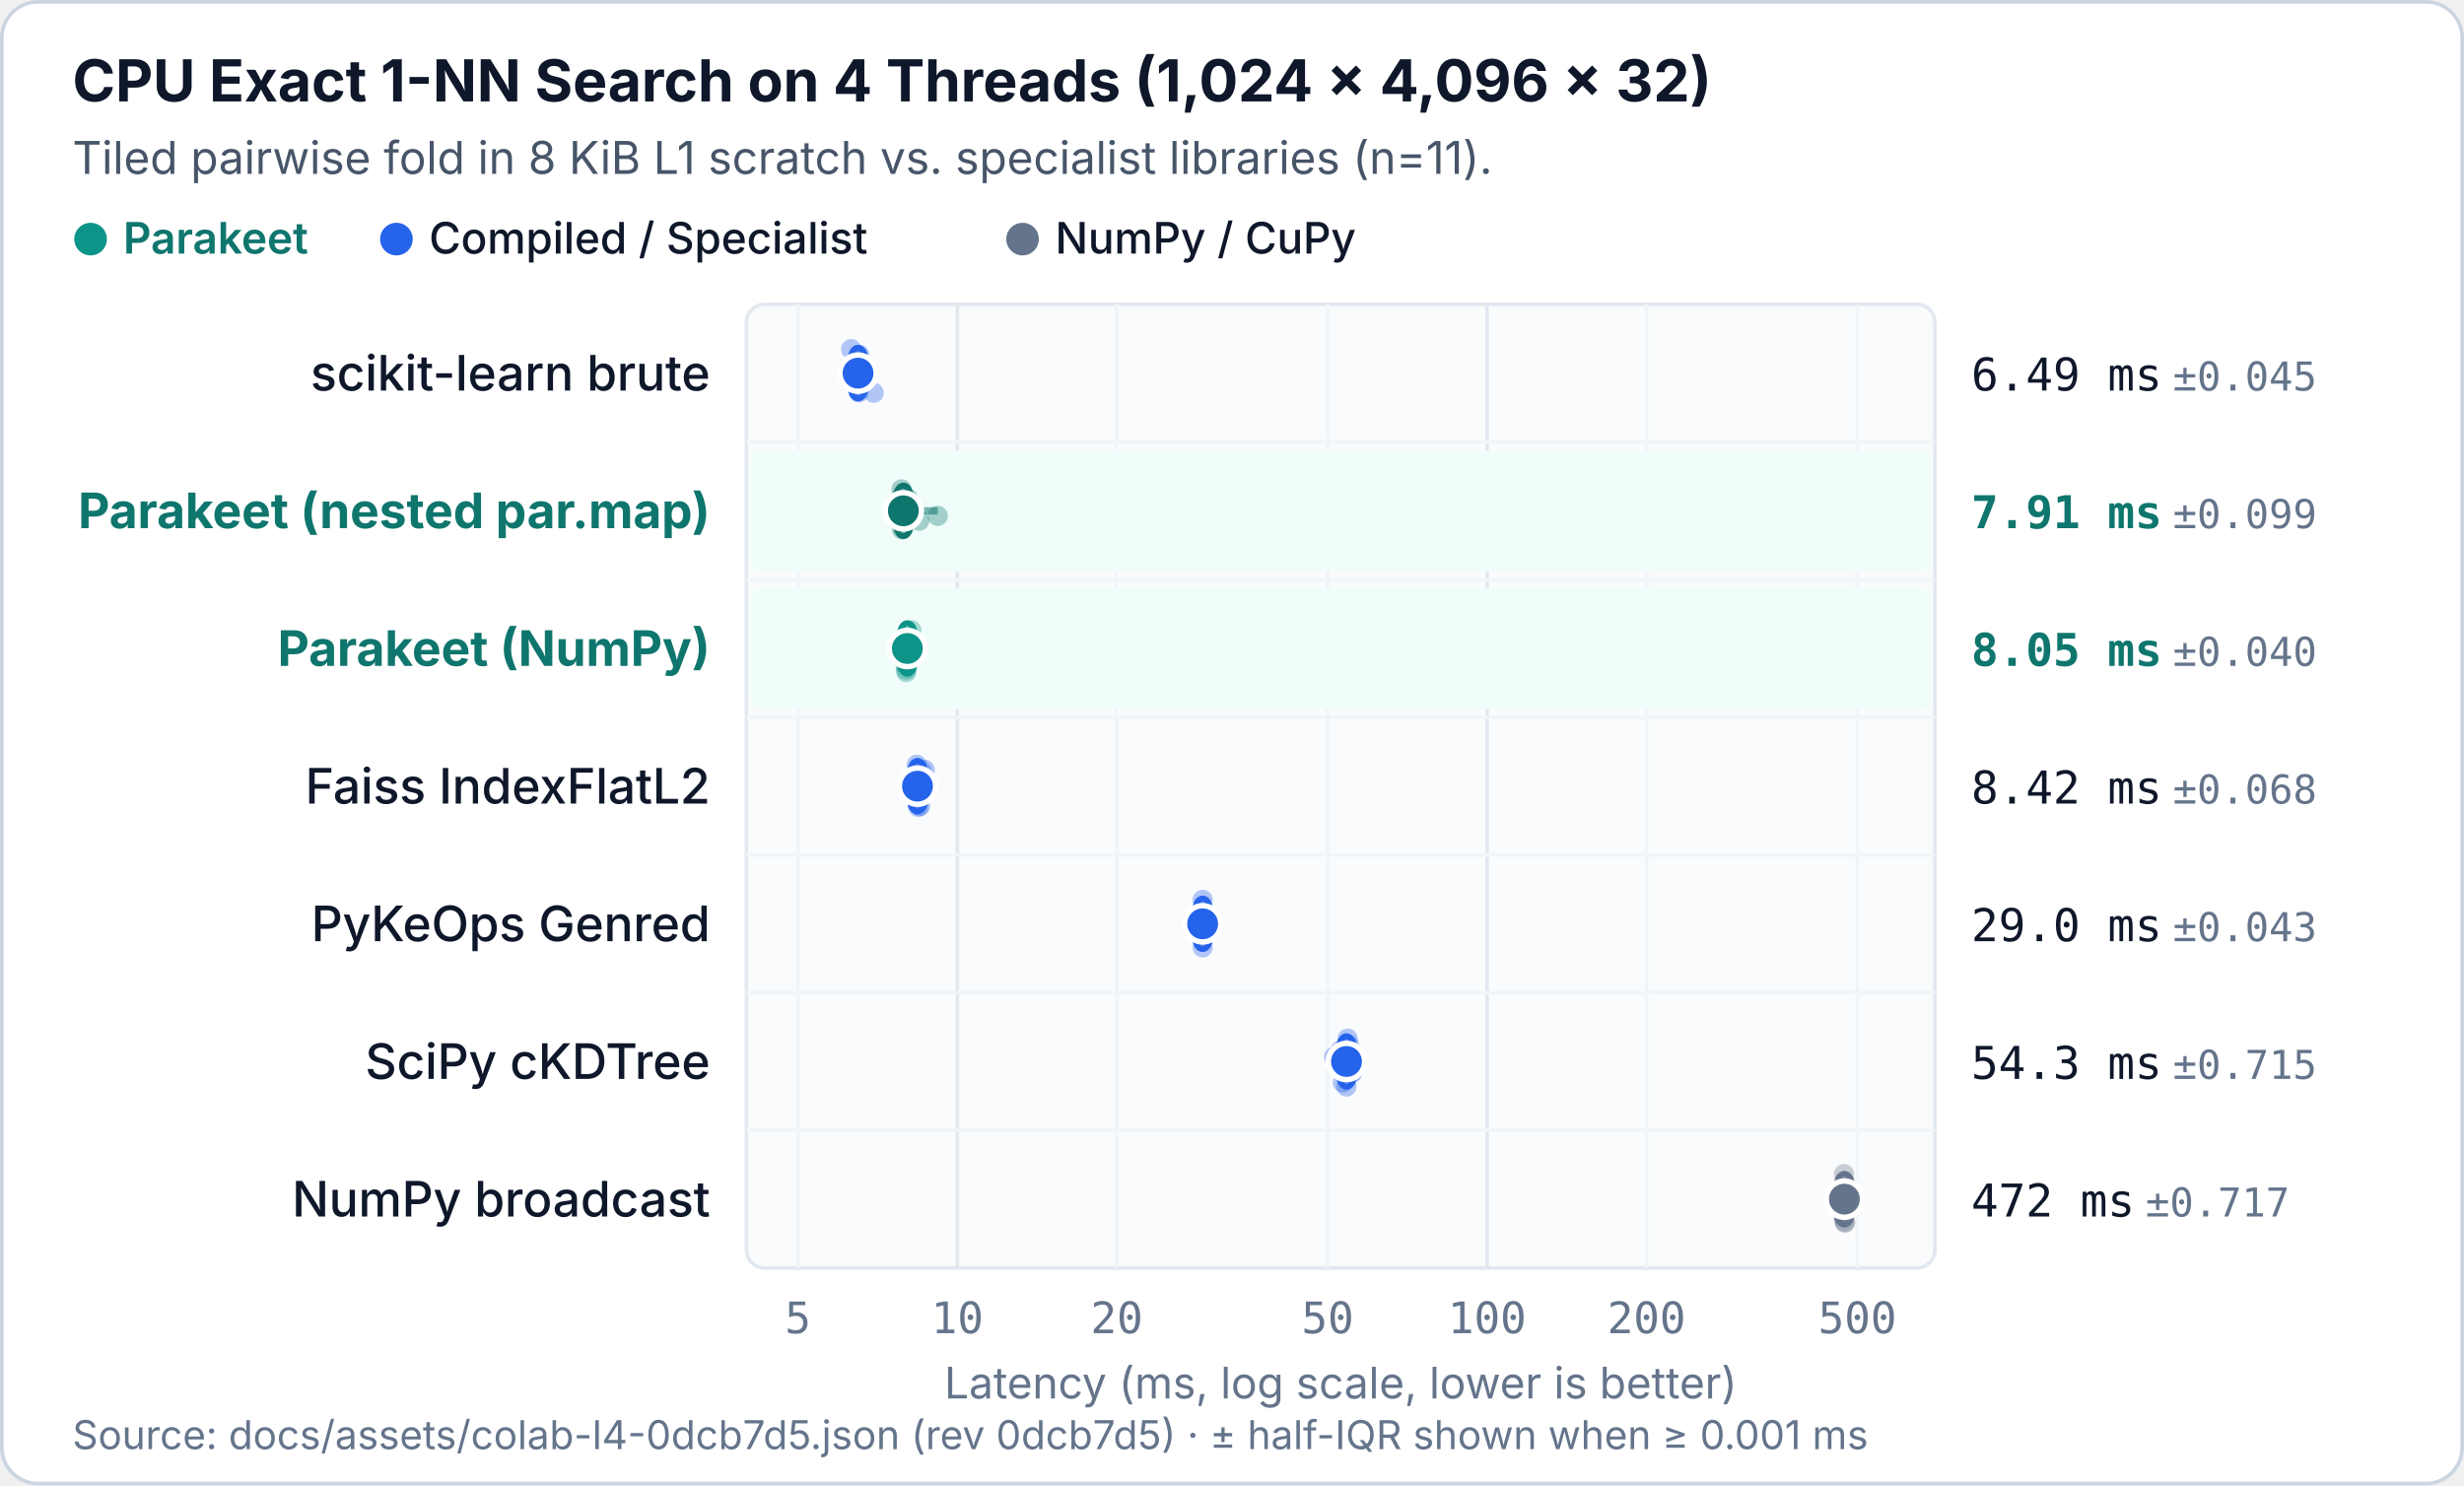
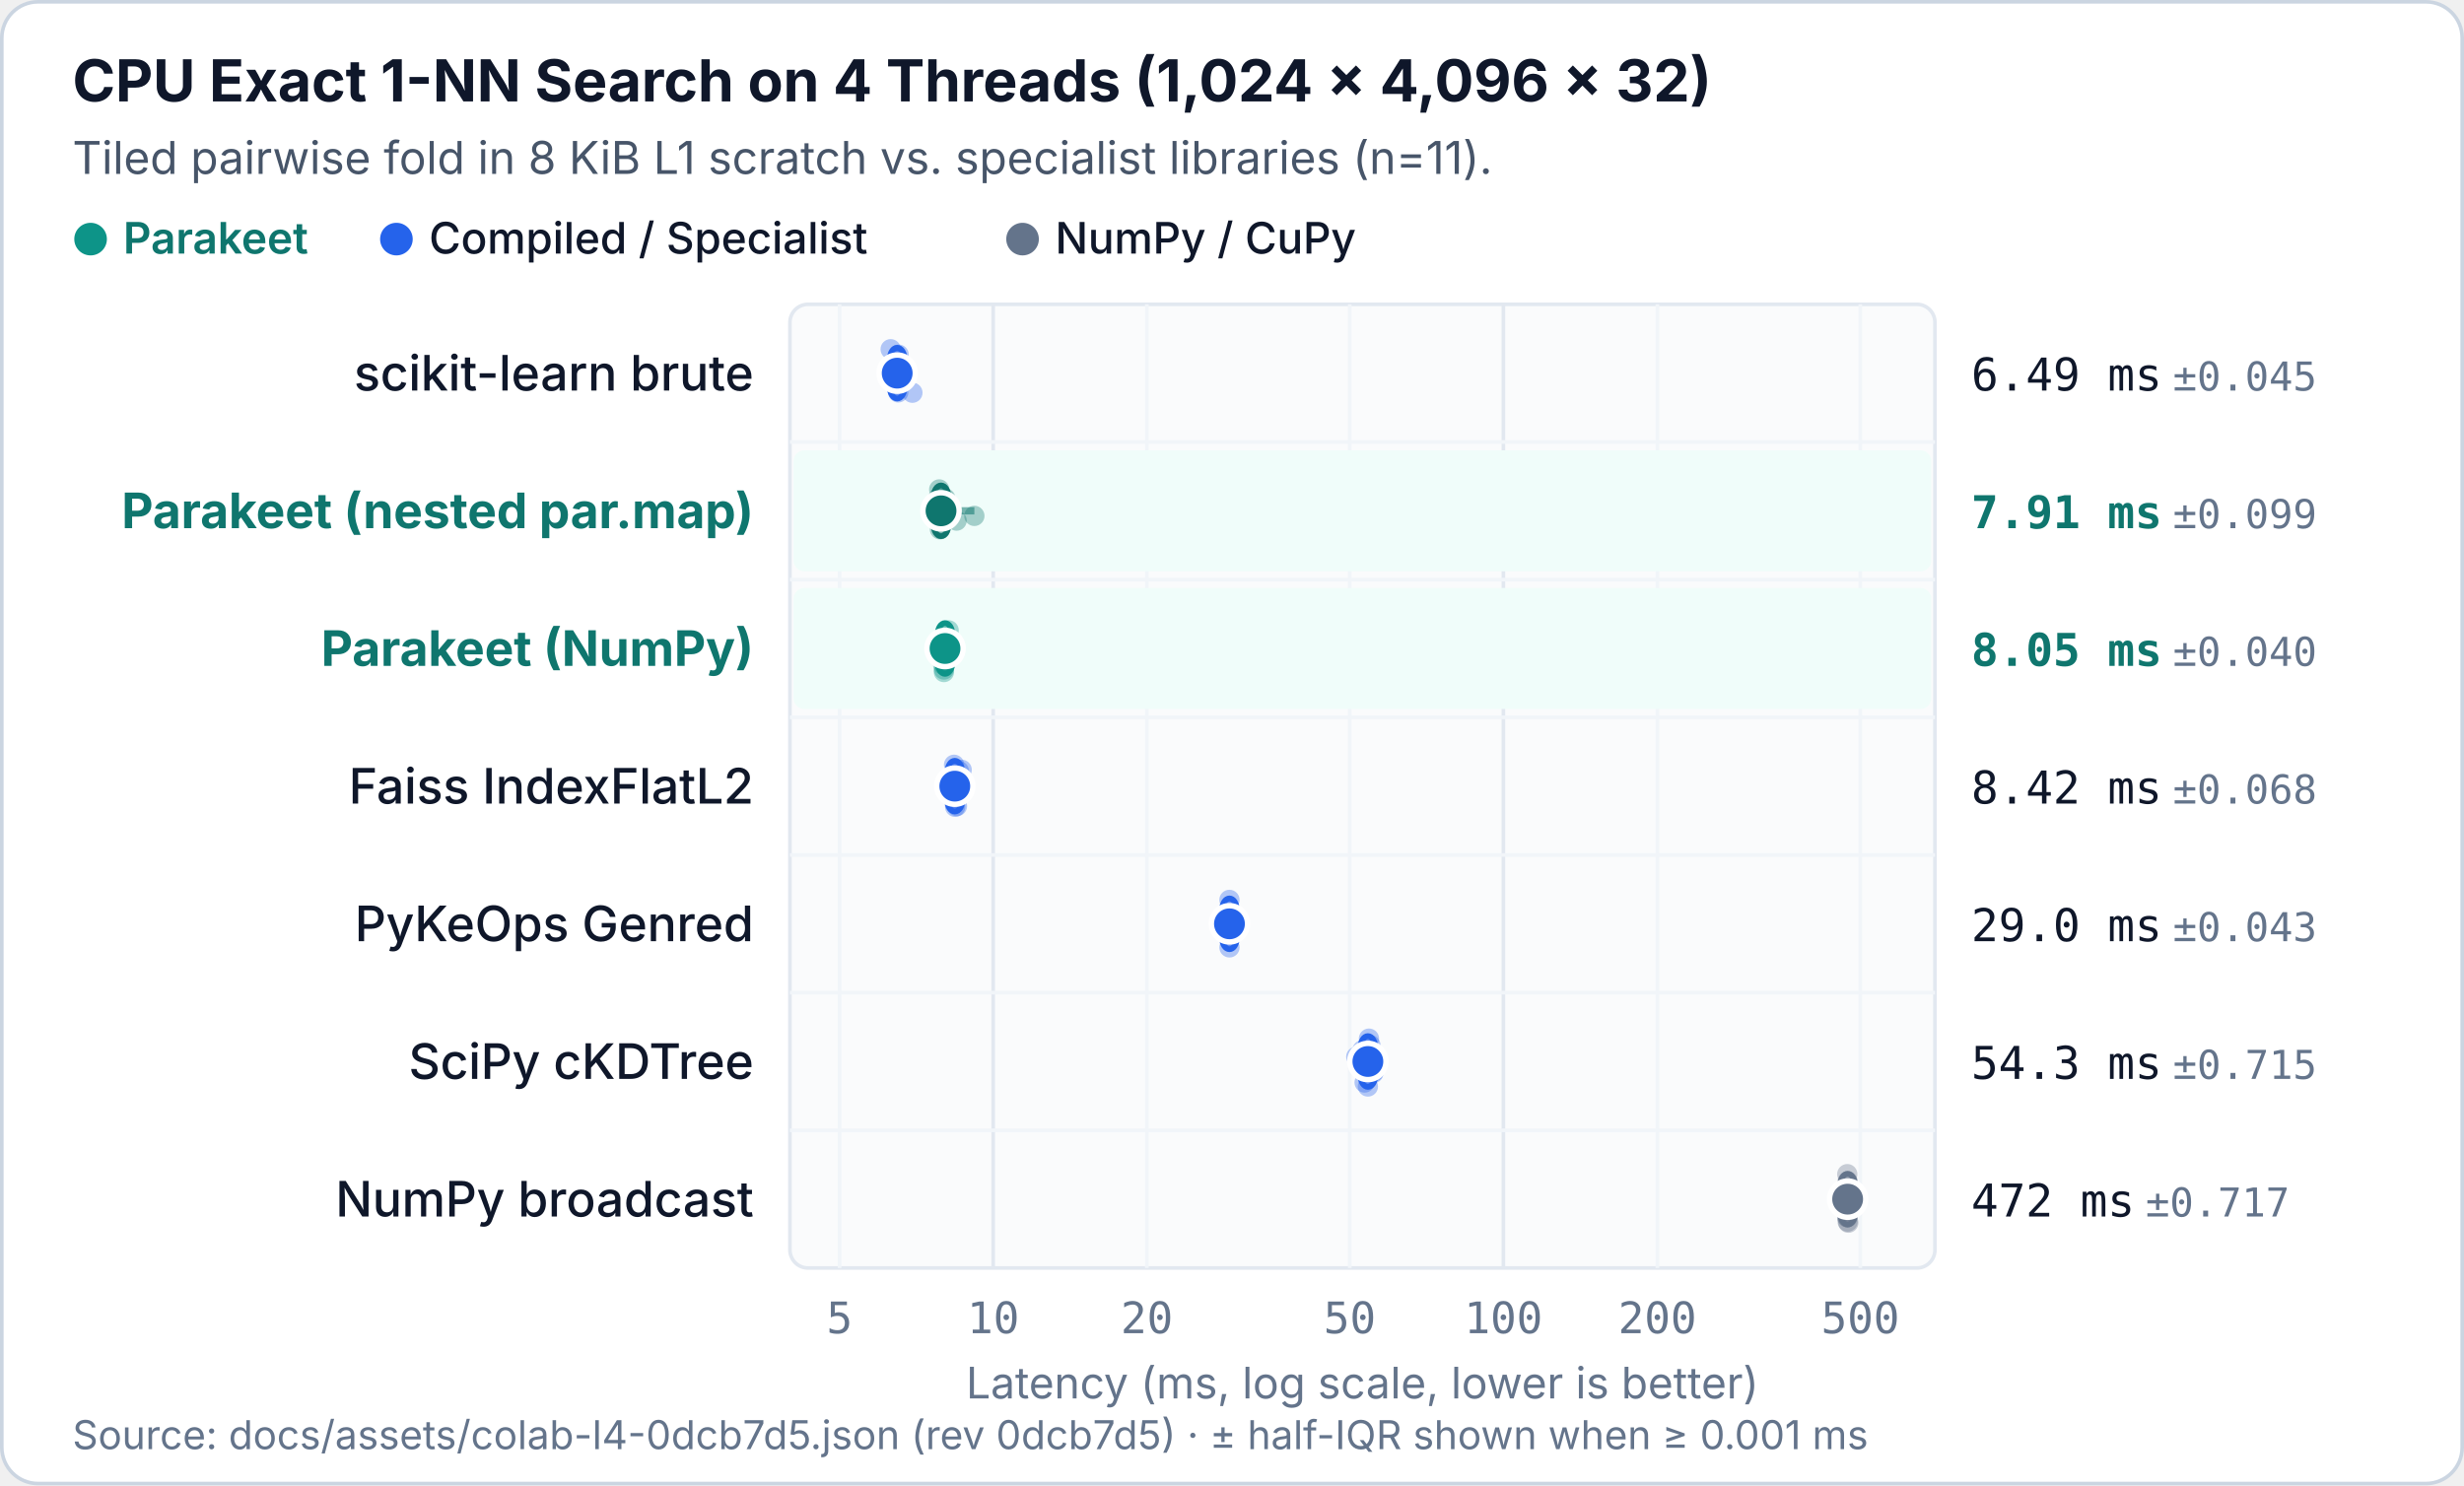
<svg xmlns="http://www.w3.org/2000/svg" viewBox="0 0 680 410" width="680" height="410" role="img" aria-label="CPU Exact 1-NN Search on 4 Threads (1,024 × 4,096 × 32)">
  <rect x="0.5" y="0.5" width="679" height="409" rx="10" fill="#ffffff" stroke="#cbd5e1" />
  <text x="20" y="28" font-family="Inter, -apple-system, BlinkMacSystemFont, 'Segoe UI', Helvetica, Arial, sans-serif" font-size="16" font-weight="700" fill="#0f172a">CPU Exact 1-NN Search on 4 Threads (1,024 × 4,096 × 32)</text>
  <text x="20" y="48" font-family="Inter, -apple-system, BlinkMacSystemFont, 'Segoe UI', Helvetica, Arial, sans-serif" font-size="12.5" fill="#475569">Tiled pairwise fold in 8 KiB L1 scratch vs. specialist libraries (n=11).</text>
  <circle cx="25.0" cy="66" r="4.5" fill="#0d9488" />
  <text x="34.0" y="70" font-family="Inter, -apple-system, BlinkMacSystemFont, 'Segoe UI', Helvetica, Arial, sans-serif" font-size="12" font-weight="600" fill="#0f766e">Parakeet</text>
  <circle cx="109.4" cy="66" r="4.5" fill="#2563eb" />
  <text x="118.4" y="70" font-family="Inter, -apple-system, BlinkMacSystemFont, 'Segoe UI', Helvetica, Arial, sans-serif" font-size="12" font-weight="500" fill="#0f172a">Compiled / Specialist</text>
  <circle cx="282.2" cy="66" r="4.5" fill="#64748b" />
  <text x="291.2" y="70" font-family="Inter, -apple-system, BlinkMacSystemFont, 'Segoe UI', Helvetica, Arial, sans-serif" font-size="12" font-weight="500" fill="#0f172a">NumPy / CuPy</text>
-   <rect x="206.0" y="84.0" width="328.0" height="266.0" rx="5" fill="#fafbfc" stroke="#e2e8f0" stroke-width="1" />
-   <line x1="220.2" y1="84.0" x2="220.2" y2="350.0" stroke="#f1f5f9" stroke-width="1" />
-   <text x="220.2" y="368.0" text-anchor="middle" font-family="'JetBrains Mono', ui-monospace, SFMono-Regular, Menlo, monospace" font-size="12" fill="#64748b">5</text>
-   <line x1="264.2" y1="84.0" x2="264.2" y2="350.0" stroke="#e2e8f0" stroke-width="1" />
-   <text x="264.2" y="368.0" text-anchor="middle" font-family="'JetBrains Mono', ui-monospace, SFMono-Regular, Menlo, monospace" font-size="12" fill="#64748b">10</text>
-   <line x1="308.2" y1="84.0" x2="308.2" y2="350.0" stroke="#f1f5f9" stroke-width="1" />
-   <text x="308.2" y="368.0" text-anchor="middle" font-family="'JetBrains Mono', ui-monospace, SFMono-Regular, Menlo, monospace" font-size="12" fill="#64748b">20</text>
-   <line x1="366.4" y1="84.0" x2="366.4" y2="350.0" stroke="#f1f5f9" stroke-width="1" />
-   <text x="366.4" y="368.0" text-anchor="middle" font-family="'JetBrains Mono', ui-monospace, SFMono-Regular, Menlo, monospace" font-size="12" fill="#64748b">50</text>
-   <line x1="410.4" y1="84.0" x2="410.4" y2="350.0" stroke="#e2e8f0" stroke-width="1" />
-   <text x="410.4" y="368.0" text-anchor="middle" font-family="'JetBrains Mono', ui-monospace, SFMono-Regular, Menlo, monospace" font-size="12" fill="#64748b">100</text>
-   <line x1="454.4" y1="84.0" x2="454.4" y2="350.0" stroke="#f1f5f9" stroke-width="1" />
-   <text x="454.4" y="368.0" text-anchor="middle" font-family="'JetBrains Mono', ui-monospace, SFMono-Regular, Menlo, monospace" font-size="12" fill="#64748b">200</text>
-   <line x1="512.6" y1="84.0" x2="512.6" y2="350.0" stroke="#f1f5f9" stroke-width="1" />
-   <text x="512.6" y="368.0" text-anchor="middle" font-family="'JetBrains Mono', ui-monospace, SFMono-Regular, Menlo, monospace" font-size="12" fill="#64748b">500</text>
-   <text x="370.0" y="386.0" text-anchor="middle" font-family="Inter, -apple-system, BlinkMacSystemFont, 'Segoe UI', Helvetica, Arial, sans-serif" font-size="12" fill="#64748b">Latency (ms, log scale, lower is better)</text>
-   <text x="196.0" y="107.8" text-anchor="end" font-family="Inter, -apple-system, BlinkMacSystemFont, 'Segoe UI', Helvetica, Arial, sans-serif" font-size="13.5" font-weight="500" fill="#0f172a">scikit-learn brute</text>
-   <line x1="234.9" y1="103.0" x2="241.1" y2="103.0" stroke="#2563eb" stroke-opacity="0.55" stroke-width="2.0" />
-   <circle cx="236.4" cy="101.1" r="2.8" fill="#2563eb" fill-opacity="0.34" />
-   <circle cx="237.0" cy="99.2" r="2.8" fill="#2563eb" fill-opacity="0.34" />
-   <circle cx="236.8" cy="107.0" r="2.8" fill="#2563eb" fill-opacity="0.34" />
-   <circle cx="236.7" cy="100.4" r="2.8" fill="#2563eb" fill-opacity="0.34" />
-   <circle cx="237.1" cy="101.0" r="2.8" fill="#2563eb" fill-opacity="0.34" />
-   <circle cx="235.9" cy="100.2" r="2.8" fill="#2563eb" fill-opacity="0.34" />
-   <circle cx="234.9" cy="96.4" r="2.8" fill="#2563eb" fill-opacity="0.34" />
-   <circle cx="237.0" cy="108.3" r="2.8" fill="#2563eb" fill-opacity="0.34" />
-   <circle cx="235.8" cy="100.8" r="2.8" fill="#2563eb" fill-opacity="0.34" />
-   <circle cx="237.1" cy="97.9" r="2.8" fill="#2563eb" fill-opacity="0.34" />
-   <circle cx="241.1" cy="108.4" r="2.8" fill="#2563eb" fill-opacity="0.34" />
-   <rect x="234.8" y="96.0" width="4.0" height="14.0" rx="3" fill="#2563eb" fill-opacity="0.30" stroke="#2563eb" stroke-width="1.6" />
-   <circle cx="236.8" cy="103.0" r="5.0" fill="#2563eb" stroke="#ffffff" stroke-width="1.5" />
+   <rect x="218.0" y="84.0" width="316.0" height="266.0" rx="5" fill="#fafbfc" stroke="#e2e8f0" stroke-width="1" />
+   <line x1="231.7" y1="84.0" x2="231.7" y2="350.0" stroke="#f1f5f9" stroke-width="1" />
+   <text x="231.7" y="368.0" text-anchor="middle" font-family="'JetBrains Mono', ui-monospace, SFMono-Regular, Menlo, monospace" font-size="12" fill="#64748b">5</text>
+   <line x1="274.1" y1="84.0" x2="274.1" y2="350.0" stroke="#e2e8f0" stroke-width="1" />
+   <text x="274.1" y="368.0" text-anchor="middle" font-family="'JetBrains Mono', ui-monospace, SFMono-Regular, Menlo, monospace" font-size="12" fill="#64748b">10</text>
+   <line x1="316.5" y1="84.0" x2="316.5" y2="350.0" stroke="#f1f5f9" stroke-width="1" />
+   <text x="316.5" y="368.0" text-anchor="middle" font-family="'JetBrains Mono', ui-monospace, SFMono-Regular, Menlo, monospace" font-size="12" fill="#64748b">20</text>
+   <line x1="372.5" y1="84.0" x2="372.5" y2="350.0" stroke="#f1f5f9" stroke-width="1" />
+   <text x="372.5" y="368.0" text-anchor="middle" font-family="'JetBrains Mono', ui-monospace, SFMono-Regular, Menlo, monospace" font-size="12" fill="#64748b">50</text>
+   <line x1="414.9" y1="84.0" x2="414.9" y2="350.0" stroke="#e2e8f0" stroke-width="1" />
+   <text x="414.9" y="368.0" text-anchor="middle" font-family="'JetBrains Mono', ui-monospace, SFMono-Regular, Menlo, monospace" font-size="12" fill="#64748b">100</text>
+   <line x1="457.4" y1="84.0" x2="457.4" y2="350.0" stroke="#f1f5f9" stroke-width="1" />
+   <text x="457.4" y="368.0" text-anchor="middle" font-family="'JetBrains Mono', ui-monospace, SFMono-Regular, Menlo, monospace" font-size="12" fill="#64748b">200</text>
+   <line x1="513.4" y1="84.0" x2="513.4" y2="350.0" stroke="#f1f5f9" stroke-width="1" />
+   <text x="513.4" y="368.0" text-anchor="middle" font-family="'JetBrains Mono', ui-monospace, SFMono-Regular, Menlo, monospace" font-size="12" fill="#64748b">500</text>
+   <text x="376.0" y="386.0" text-anchor="middle" font-family="Inter, -apple-system, BlinkMacSystemFont, 'Segoe UI', Helvetica, Arial, sans-serif" font-size="12" fill="#64748b">Latency (ms, log scale, lower is better)</text>
+   <text x="208.0" y="107.8" text-anchor="end" font-family="Inter, -apple-system, BlinkMacSystemFont, 'Segoe UI', Helvetica, Arial, sans-serif" font-size="13.5" font-weight="500" fill="#0f172a">scikit-learn brute</text>
+   <line x1="245.8" y1="103.0" x2="251.8" y2="103.0" stroke="#2563eb" stroke-opacity="0.55" stroke-width="2.0" />
+   <circle cx="247.3" cy="101.1" r="2.8" fill="#2563eb" fill-opacity="0.34" />
+   <circle cx="247.9" cy="99.2" r="2.8" fill="#2563eb" fill-opacity="0.34" />
+   <circle cx="247.6" cy="107.0" r="2.8" fill="#2563eb" fill-opacity="0.34" />
+   <circle cx="247.6" cy="100.4" r="2.8" fill="#2563eb" fill-opacity="0.34" />
+   <circle cx="247.9" cy="101.0" r="2.8" fill="#2563eb" fill-opacity="0.34" />
+   <circle cx="246.8" cy="100.2" r="2.8" fill="#2563eb" fill-opacity="0.34" />
+   <circle cx="245.8" cy="96.4" r="2.8" fill="#2563eb" fill-opacity="0.34" />
+   <circle cx="247.9" cy="108.3" r="2.8" fill="#2563eb" fill-opacity="0.34" />
+   <circle cx="246.7" cy="100.8" r="2.8" fill="#2563eb" fill-opacity="0.34" />
+   <circle cx="248.0" cy="97.9" r="2.8" fill="#2563eb" fill-opacity="0.34" />
+   <circle cx="251.8" cy="108.4" r="2.8" fill="#2563eb" fill-opacity="0.34" />
+   <rect x="245.6" y="96.0" width="4.0" height="14.0" rx="3" fill="#2563eb" fill-opacity="0.30" stroke="#2563eb" stroke-width="1.6" />
+   <circle cx="247.6" cy="103.0" r="5.0" fill="#2563eb" stroke="#ffffff" stroke-width="1.5" />
  <text x="544.0" y="107.8" font-family="'JetBrains Mono', ui-monospace, SFMono-Regular, Menlo, monospace" font-size="12.5" font-weight="500" fill="#0f172a">6.49 ms<tspan dx="3" font-weight="400" font-size="11" fill="#64748b">±0.045</tspan>
  </text>
-   <rect x="207.0" y="124.3" width="326.0" height="33.4" rx="3" fill="#f0fdfa" />
-   <line x1="206.0" y1="122.0" x2="534.0" y2="122.0" stroke="#f1f5f9" stroke-width="1" />
-   <text x="196.0" y="145.8" text-anchor="end" font-family="Inter, -apple-system, BlinkMacSystemFont, 'Segoe UI', Helvetica, Arial, sans-serif" font-size="13.5" font-weight="700" fill="#0f766e">Parakeet (nested par.map)</text>
-   <line x1="248.5" y1="141.0" x2="258.8" y2="141.0" stroke="#0f766e" stroke-opacity="0.55" stroke-width="2.0" />
-   <circle cx="258.8" cy="142.4" r="2.8" fill="#0f766e" fill-opacity="0.34" />
-   <circle cx="253.7" cy="143.7" r="2.8" fill="#0f766e" fill-opacity="0.34" />
-   <circle cx="250.5" cy="138.1" r="2.8" fill="#0f766e" fill-opacity="0.34" />
-   <circle cx="249.0" cy="141.2" r="2.8" fill="#0f766e" fill-opacity="0.34" />
-   <circle cx="248.8" cy="135.1" r="2.8" fill="#0f766e" fill-opacity="0.34" />
-   <circle cx="249.4" cy="141.8" r="2.8" fill="#0f766e" fill-opacity="0.34" />
-   <circle cx="248.9" cy="140.6" r="2.8" fill="#0f766e" fill-opacity="0.34" />
-   <circle cx="248.9" cy="146.1" r="2.8" fill="#0f766e" fill-opacity="0.34" />
-   <circle cx="250.5" cy="137.6" r="2.8" fill="#0f766e" fill-opacity="0.34" />
-   <circle cx="249.3" cy="141.6" r="2.8" fill="#0f766e" fill-opacity="0.34" />
-   <circle cx="248.5" cy="137.5" r="2.8" fill="#0f766e" fill-opacity="0.34" />
-   <rect x="247.3" y="134.0" width="4.0" height="14.0" rx="3" fill="#0f766e" fill-opacity="0.30" stroke="#0f766e" stroke-width="1.6" />
-   <circle cx="249.3" cy="141.0" r="5.0" fill="#0f766e" stroke="#ffffff" stroke-width="1.5" />
+   <rect x="219.0" y="124.3" width="314.0" height="33.4" rx="3" fill="#f0fdfa" />
+   <line x1="218.0" y1="122.0" x2="534.0" y2="122.0" stroke="#f1f5f9" stroke-width="1" />
+   <text x="208.0" y="145.8" text-anchor="end" font-family="Inter, -apple-system, BlinkMacSystemFont, 'Segoe UI', Helvetica, Arial, sans-serif" font-size="13.5" font-weight="700" fill="#0f766e">Parakeet (nested par.map)</text>
+   <line x1="258.9" y1="141.0" x2="268.9" y2="141.0" stroke="#0f766e" stroke-opacity="0.55" stroke-width="2.0" />
+   <circle cx="268.9" cy="142.4" r="2.8" fill="#0f766e" fill-opacity="0.34" />
+   <circle cx="264.0" cy="143.7" r="2.8" fill="#0f766e" fill-opacity="0.34" />
+   <circle cx="260.9" cy="138.1" r="2.8" fill="#0f766e" fill-opacity="0.34" />
+   <circle cx="259.5" cy="141.2" r="2.8" fill="#0f766e" fill-opacity="0.34" />
+   <circle cx="259.2" cy="135.1" r="2.8" fill="#0f766e" fill-opacity="0.34" />
+   <circle cx="259.9" cy="141.8" r="2.8" fill="#0f766e" fill-opacity="0.34" />
+   <circle cx="259.4" cy="140.6" r="2.8" fill="#0f766e" fill-opacity="0.34" />
+   <circle cx="259.4" cy="146.1" r="2.8" fill="#0f766e" fill-opacity="0.34" />
+   <circle cx="260.9" cy="137.6" r="2.8" fill="#0f766e" fill-opacity="0.34" />
+   <circle cx="259.7" cy="141.6" r="2.8" fill="#0f766e" fill-opacity="0.34" />
+   <circle cx="258.9" cy="137.5" r="2.8" fill="#0f766e" fill-opacity="0.34" />
+   <rect x="257.7" y="134.0" width="4.0" height="14.0" rx="3" fill="#0f766e" fill-opacity="0.30" stroke="#0f766e" stroke-width="1.6" />
+   <circle cx="259.7" cy="141.0" r="5.0" fill="#0f766e" stroke="#ffffff" stroke-width="1.5" />
  <text x="544.0" y="145.8" font-family="'JetBrains Mono', ui-monospace, SFMono-Regular, Menlo, monospace" font-size="12.5" font-weight="700" fill="#0f766e">7.91 ms<tspan dx="3" font-weight="400" font-size="11" fill="#64748b">±0.099</tspan>
  </text>
-   <rect x="207.0" y="162.3" width="326.0" height="33.4" rx="3" fill="#f0fdfa" />
-   <line x1="206.0" y1="160.0" x2="534.0" y2="160.0" stroke="#f1f5f9" stroke-width="1" />
-   <text x="196.0" y="183.8" text-anchor="end" font-family="Inter, -apple-system, BlinkMacSystemFont, 'Segoe UI', Helvetica, Arial, sans-serif" font-size="13.5" font-weight="700" fill="#0f766e">Parakeet (NumPy)</text>
-   <line x1="249.8" y1="179.0" x2="251.6" y2="179.0" stroke="#0d9488" stroke-opacity="0.55" stroke-width="2.0" />
-   <circle cx="249.9" cy="183.5" r="2.8" fill="#0d9488" fill-opacity="0.34" />
-   <circle cx="249.8" cy="180.6" r="2.8" fill="#0d9488" fill-opacity="0.34" />
-   <circle cx="250.0" cy="177.1" r="2.8" fill="#0d9488" fill-opacity="0.34" />
-   <circle cx="250.1" cy="185.5" r="2.8" fill="#0d9488" fill-opacity="0.34" />
-   <circle cx="250.6" cy="178.6" r="2.8" fill="#0d9488" fill-opacity="0.34" />
-   <circle cx="250.1" cy="184.8" r="2.8" fill="#0d9488" fill-opacity="0.34" />
-   <circle cx="250.4" cy="183.0" r="2.8" fill="#0d9488" fill-opacity="0.34" />
-   <circle cx="251.6" cy="177.9" r="2.8" fill="#0d9488" fill-opacity="0.34" />
-   <circle cx="251.5" cy="174.0" r="2.8" fill="#0d9488" fill-opacity="0.34" />
-   <circle cx="250.7" cy="182.5" r="2.8" fill="#0d9488" fill-opacity="0.34" />
-   <circle cx="250.6" cy="182.8" r="2.8" fill="#0d9488" fill-opacity="0.34" />
-   <rect x="248.4" y="172.0" width="4.0" height="14.0" rx="3" fill="#0d9488" fill-opacity="0.30" stroke="#0d9488" stroke-width="1.6" />
-   <circle cx="250.4" cy="179.0" r="5.0" fill="#0d9488" stroke="#ffffff" stroke-width="1.5" />
+   <rect x="219.0" y="162.3" width="314.0" height="33.4" rx="3" fill="#f0fdfa" />
+   <line x1="218.0" y1="160.0" x2="534.0" y2="160.0" stroke="#f1f5f9" stroke-width="1" />
+   <text x="208.0" y="183.8" text-anchor="end" font-family="Inter, -apple-system, BlinkMacSystemFont, 'Segoe UI', Helvetica, Arial, sans-serif" font-size="13.5" font-weight="700" fill="#0f766e">Parakeet (NumPy)</text>
+   <line x1="260.2" y1="179.0" x2="261.9" y2="179.0" stroke="#0d9488" stroke-opacity="0.55" stroke-width="2.0" />
+   <circle cx="260.3" cy="183.5" r="2.8" fill="#0d9488" fill-opacity="0.34" />
+   <circle cx="260.2" cy="180.6" r="2.8" fill="#0d9488" fill-opacity="0.34" />
+   <circle cx="260.3" cy="177.1" r="2.8" fill="#0d9488" fill-opacity="0.34" />
+   <circle cx="260.5" cy="185.5" r="2.8" fill="#0d9488" fill-opacity="0.34" />
+   <circle cx="261.0" cy="178.6" r="2.8" fill="#0d9488" fill-opacity="0.34" />
+   <circle cx="260.5" cy="184.8" r="2.8" fill="#0d9488" fill-opacity="0.34" />
+   <circle cx="260.8" cy="183.0" r="2.8" fill="#0d9488" fill-opacity="0.34" />
+   <circle cx="261.9" cy="177.9" r="2.8" fill="#0d9488" fill-opacity="0.34" />
+   <circle cx="261.8" cy="174.0" r="2.8" fill="#0d9488" fill-opacity="0.34" />
+   <circle cx="261.1" cy="182.5" r="2.8" fill="#0d9488" fill-opacity="0.34" />
+   <circle cx="261.0" cy="182.8" r="2.8" fill="#0d9488" fill-opacity="0.34" />
+   <rect x="258.8" y="172.0" width="4.0" height="14.0" rx="3" fill="#0d9488" fill-opacity="0.30" stroke="#0d9488" stroke-width="1.6" />
+   <circle cx="260.8" cy="179.0" r="5.0" fill="#0d9488" stroke="#ffffff" stroke-width="1.5" />
  <text x="544.0" y="183.8" font-family="'JetBrains Mono', ui-monospace, SFMono-Regular, Menlo, monospace" font-size="12.5" font-weight="700" fill="#0f766e">8.05 ms<tspan dx="3" font-weight="400" font-size="11" fill="#64748b">±0.040</tspan>
  </text>
-   <line x1="206.0" y1="198.0" x2="534.0" y2="198.0" stroke="#f1f5f9" stroke-width="1" />
-   <text x="196.0" y="221.8" text-anchor="end" font-family="Inter, -apple-system, BlinkMacSystemFont, 'Segoe UI', Helvetica, Arial, sans-serif" font-size="13.5" font-weight="500" fill="#0f172a">Faiss IndexFlatL2</text>
-   <line x1="252.7" y1="217.0" x2="255.2" y2="217.0" stroke="#2563eb" stroke-opacity="0.55" stroke-width="2.0" />
-   <circle cx="253.2" cy="218.4" r="2.8" fill="#2563eb" fill-opacity="0.34" />
-   <circle cx="253.4" cy="222.7" r="2.8" fill="#2563eb" fill-opacity="0.34" />
-   <circle cx="253.2" cy="215.0" r="2.8" fill="#2563eb" fill-opacity="0.34" />
-   <circle cx="252.7" cy="216.9" r="2.8" fill="#2563eb" fill-opacity="0.34" />
-   <circle cx="253.0" cy="211.1" r="2.8" fill="#2563eb" fill-opacity="0.34" />
-   <circle cx="253.2" cy="221.8" r="2.8" fill="#2563eb" fill-opacity="0.34" />
-   <circle cx="253.9" cy="222.5" r="2.8" fill="#2563eb" fill-opacity="0.34" />
-   <circle cx="252.8" cy="218.7" r="2.8" fill="#2563eb" fill-opacity="0.34" />
-   <circle cx="254.4" cy="214.1" r="2.8" fill="#2563eb" fill-opacity="0.34" />
-   <circle cx="255.2" cy="212.5" r="2.8" fill="#2563eb" fill-opacity="0.34" />
-   <circle cx="254.3" cy="212.8" r="2.8" fill="#2563eb" fill-opacity="0.34" />
-   <rect x="251.2" y="210.0" width="4.0" height="14.0" rx="3" fill="#2563eb" fill-opacity="0.30" stroke="#2563eb" stroke-width="1.6" />
-   <circle cx="253.2" cy="217.0" r="5.0" fill="#2563eb" stroke="#ffffff" stroke-width="1.5" />
+   <line x1="218.0" y1="198.0" x2="534.0" y2="198.0" stroke="#f1f5f9" stroke-width="1" />
+   <text x="208.0" y="221.8" text-anchor="end" font-family="Inter, -apple-system, BlinkMacSystemFont, 'Segoe UI', Helvetica, Arial, sans-serif" font-size="13.5" font-weight="500" fill="#0f172a">Faiss IndexFlatL2</text>
+   <line x1="263.0" y1="217.0" x2="265.4" y2="217.0" stroke="#2563eb" stroke-opacity="0.55" stroke-width="2.0" />
+   <circle cx="263.5" cy="218.4" r="2.8" fill="#2563eb" fill-opacity="0.34" />
+   <circle cx="263.6" cy="222.7" r="2.8" fill="#2563eb" fill-opacity="0.34" />
+   <circle cx="263.4" cy="215.0" r="2.8" fill="#2563eb" fill-opacity="0.34" />
+   <circle cx="263.0" cy="216.9" r="2.8" fill="#2563eb" fill-opacity="0.34" />
+   <circle cx="263.3" cy="211.1" r="2.8" fill="#2563eb" fill-opacity="0.34" />
+   <circle cx="263.5" cy="221.8" r="2.8" fill="#2563eb" fill-opacity="0.34" />
+   <circle cx="264.1" cy="222.5" r="2.8" fill="#2563eb" fill-opacity="0.34" />
+   <circle cx="263.1" cy="218.7" r="2.8" fill="#2563eb" fill-opacity="0.34" />
+   <circle cx="264.6" cy="214.1" r="2.8" fill="#2563eb" fill-opacity="0.34" />
+   <circle cx="265.4" cy="212.5" r="2.8" fill="#2563eb" fill-opacity="0.34" />
+   <circle cx="264.6" cy="212.8" r="2.8" fill="#2563eb" fill-opacity="0.34" />
+   <rect x="261.5" y="210.0" width="4.0" height="14.0" rx="3" fill="#2563eb" fill-opacity="0.30" stroke="#2563eb" stroke-width="1.6" />
+   <circle cx="263.5" cy="217.0" r="5.0" fill="#2563eb" stroke="#ffffff" stroke-width="1.5" />
  <text x="544.0" y="221.8" font-family="'JetBrains Mono', ui-monospace, SFMono-Regular, Menlo, monospace" font-size="12.5" font-weight="500" fill="#0f172a">8.42 ms<tspan dx="3" font-weight="400" font-size="11" fill="#64748b">±0.068</tspan>
  </text>
-   <line x1="206.0" y1="236.0" x2="534.0" y2="236.0" stroke="#f1f5f9" stroke-width="1" />
-   <text x="196.0" y="259.8" text-anchor="end" font-family="Inter, -apple-system, BlinkMacSystemFont, 'Segoe UI', Helvetica, Arial, sans-serif" font-size="13.5" font-weight="500" fill="#0f172a">PyKeOps Genred</text>
-   <line x1="331.7" y1="255.0" x2="332.1" y2="255.0" stroke="#2563eb" stroke-opacity="0.55" stroke-width="2.0" />
-   <circle cx="331.8" cy="254.2" r="2.8" fill="#2563eb" fill-opacity="0.34" />
-   <circle cx="332.0" cy="257.5" r="2.8" fill="#2563eb" fill-opacity="0.34" />
-   <circle cx="331.9" cy="261.5" r="2.8" fill="#2563eb" fill-opacity="0.34" />
-   <circle cx="331.7" cy="253.6" r="2.8" fill="#2563eb" fill-opacity="0.34" />
-   <circle cx="332.0" cy="258.9" r="2.8" fill="#2563eb" fill-opacity="0.34" />
-   <circle cx="331.8" cy="250.9" r="2.8" fill="#2563eb" fill-opacity="0.34" />
-   <circle cx="332.1" cy="256.2" r="2.8" fill="#2563eb" fill-opacity="0.34" />
-   <circle cx="331.8" cy="252.9" r="2.8" fill="#2563eb" fill-opacity="0.34" />
-   <circle cx="331.7" cy="254.3" r="2.8" fill="#2563eb" fill-opacity="0.34" />
-   <circle cx="331.9" cy="248.4" r="2.8" fill="#2563eb" fill-opacity="0.34" />
-   <circle cx="331.9" cy="252.9" r="2.8" fill="#2563eb" fill-opacity="0.34" />
-   <rect x="329.9" y="248.0" width="4.0" height="14.0" rx="3" fill="#2563eb" fill-opacity="0.30" stroke="#2563eb" stroke-width="1.6" />
-   <circle cx="331.9" cy="255.0" r="5.0" fill="#2563eb" stroke="#ffffff" stroke-width="1.5" />
+   <line x1="218.0" y1="236.0" x2="534.0" y2="236.0" stroke="#f1f5f9" stroke-width="1" />
+   <text x="208.0" y="259.8" text-anchor="end" font-family="Inter, -apple-system, BlinkMacSystemFont, 'Segoe UI', Helvetica, Arial, sans-serif" font-size="13.5" font-weight="500" fill="#0f172a">PyKeOps Genred</text>
+   <line x1="339.1" y1="255.0" x2="339.5" y2="255.0" stroke="#2563eb" stroke-opacity="0.55" stroke-width="2.0" />
+   <circle cx="339.2" cy="254.2" r="2.8" fill="#2563eb" fill-opacity="0.34" />
+   <circle cx="339.4" cy="257.5" r="2.8" fill="#2563eb" fill-opacity="0.34" />
+   <circle cx="339.3" cy="261.5" r="2.8" fill="#2563eb" fill-opacity="0.34" />
+   <circle cx="339.1" cy="253.6" r="2.8" fill="#2563eb" fill-opacity="0.34" />
+   <circle cx="339.4" cy="258.9" r="2.8" fill="#2563eb" fill-opacity="0.34" />
+   <circle cx="339.2" cy="250.9" r="2.8" fill="#2563eb" fill-opacity="0.34" />
+   <circle cx="339.5" cy="256.2" r="2.8" fill="#2563eb" fill-opacity="0.34" />
+   <circle cx="339.2" cy="252.9" r="2.8" fill="#2563eb" fill-opacity="0.34" />
+   <circle cx="339.1" cy="254.3" r="2.8" fill="#2563eb" fill-opacity="0.34" />
+   <circle cx="339.3" cy="248.4" r="2.8" fill="#2563eb" fill-opacity="0.34" />
+   <circle cx="339.3" cy="252.9" r="2.8" fill="#2563eb" fill-opacity="0.34" />
+   <rect x="337.3" y="248.0" width="4.0" height="14.0" rx="3" fill="#2563eb" fill-opacity="0.30" stroke="#2563eb" stroke-width="1.6" />
+   <circle cx="339.3" cy="255.0" r="5.0" fill="#2563eb" stroke="#ffffff" stroke-width="1.5" />
  <text x="544.0" y="259.8" font-family="'JetBrains Mono', ui-monospace, SFMono-Regular, Menlo, monospace" font-size="12.5" font-weight="500" fill="#0f172a">29.0 ms<tspan dx="3" font-weight="400" font-size="11" fill="#64748b">±0.043</tspan>
  </text>
-   <line x1="206.0" y1="274.0" x2="534.0" y2="274.0" stroke="#f1f5f9" stroke-width="1" />
-   <text x="196.0" y="297.8" text-anchor="end" font-family="Inter, -apple-system, BlinkMacSystemFont, 'Segoe UI', Helvetica, Arial, sans-serif" font-size="13.5" font-weight="500" fill="#0f172a">SciPy cKDTree</text>
-   <line x1="368.2" y1="293.0" x2="373.2" y2="293.0" stroke="#2563eb" stroke-opacity="0.55" stroke-width="2.0" />
-   <circle cx="370.0" cy="289.9" r="2.8" fill="#2563eb" fill-opacity="0.34" />
-   <circle cx="370.3" cy="292.8" r="2.8" fill="#2563eb" fill-opacity="0.34" />
-   <circle cx="372.0" cy="296.3" r="2.8" fill="#2563eb" fill-opacity="0.34" />
-   <circle cx="370.6" cy="298.8" r="2.8" fill="#2563eb" fill-opacity="0.34" />
-   <circle cx="373.2" cy="295.8" r="2.8" fill="#2563eb" fill-opacity="0.34" />
-   <circle cx="373.1" cy="296.2" r="2.8" fill="#2563eb" fill-opacity="0.34" />
-   <circle cx="372.3" cy="288.5" r="2.8" fill="#2563eb" fill-opacity="0.34" />
-   <circle cx="371.6" cy="299.9" r="2.8" fill="#2563eb" fill-opacity="0.34" />
-   <circle cx="371.9" cy="286.7" r="2.8" fill="#2563eb" fill-opacity="0.34" />
-   <circle cx="370.9" cy="290.2" r="2.8" fill="#2563eb" fill-opacity="0.34" />
-   <circle cx="368.2" cy="291.7" r="2.8" fill="#2563eb" fill-opacity="0.34" />
-   <rect x="369.6" y="286.0" width="4.0" height="14.0" rx="3" fill="#2563eb" fill-opacity="0.30" stroke="#2563eb" stroke-width="1.6" />
-   <circle cx="371.6" cy="293.0" r="5.0" fill="#2563eb" stroke="#ffffff" stroke-width="1.5" />
+   <line x1="218.0" y1="274.0" x2="534.0" y2="274.0" stroke="#f1f5f9" stroke-width="1" />
+   <text x="208.0" y="297.8" text-anchor="end" font-family="Inter, -apple-system, BlinkMacSystemFont, 'Segoe UI', Helvetica, Arial, sans-serif" font-size="13.5" font-weight="500" fill="#0f172a">SciPy cKDTree</text>
+   <line x1="374.3" y1="293.0" x2="379.1" y2="293.0" stroke="#2563eb" stroke-opacity="0.55" stroke-width="2.0" />
+   <circle cx="376.0" cy="289.9" r="2.8" fill="#2563eb" fill-opacity="0.34" />
+   <circle cx="376.3" cy="292.8" r="2.8" fill="#2563eb" fill-opacity="0.34" />
+   <circle cx="377.9" cy="296.3" r="2.8" fill="#2563eb" fill-opacity="0.34" />
+   <circle cx="376.6" cy="298.8" r="2.8" fill="#2563eb" fill-opacity="0.34" />
+   <circle cx="379.1" cy="295.8" r="2.8" fill="#2563eb" fill-opacity="0.34" />
+   <circle cx="379.0" cy="296.2" r="2.8" fill="#2563eb" fill-opacity="0.34" />
+   <circle cx="378.2" cy="288.5" r="2.8" fill="#2563eb" fill-opacity="0.34" />
+   <circle cx="377.5" cy="299.9" r="2.8" fill="#2563eb" fill-opacity="0.34" />
+   <circle cx="377.8" cy="286.7" r="2.8" fill="#2563eb" fill-opacity="0.34" />
+   <circle cx="376.9" cy="290.2" r="2.8" fill="#2563eb" fill-opacity="0.34" />
+   <circle cx="374.3" cy="291.7" r="2.8" fill="#2563eb" fill-opacity="0.34" />
+   <rect x="375.5" y="286.0" width="4.0" height="14.0" rx="3" fill="#2563eb" fill-opacity="0.30" stroke="#2563eb" stroke-width="1.6" />
+   <circle cx="377.5" cy="293.0" r="5.0" fill="#2563eb" stroke="#ffffff" stroke-width="1.5" />
  <text x="544.0" y="297.8" font-family="'JetBrains Mono', ui-monospace, SFMono-Regular, Menlo, monospace" font-size="12.5" font-weight="500" fill="#0f172a">54.3 ms<tspan dx="3" font-weight="400" font-size="11" fill="#64748b">±0.715</tspan>
  </text>
-   <line x1="206.0" y1="312.0" x2="534.0" y2="312.0" stroke="#f1f5f9" stroke-width="1" />
-   <text x="196.0" y="335.8" text-anchor="end" font-family="Inter, -apple-system, BlinkMacSystemFont, 'Segoe UI', Helvetica, Arial, sans-serif" font-size="13.5" font-weight="500" fill="#0f172a">NumPy broadcast</text>
-   <line x1="508.8" y1="331.0" x2="509.2" y2="331.0" stroke="#64748b" stroke-opacity="0.55" stroke-width="2.0" />
-   <circle cx="508.9" cy="336.0" r="2.8" fill="#64748b" fill-opacity="0.34" />
-   <circle cx="508.9" cy="324.1" r="2.8" fill="#64748b" fill-opacity="0.34" />
-   <circle cx="508.8" cy="336.0" r="2.8" fill="#64748b" fill-opacity="0.34" />
-   <circle cx="509.1" cy="332.0" r="2.8" fill="#64748b" fill-opacity="0.34" />
-   <circle cx="508.9" cy="330.6" r="2.8" fill="#64748b" fill-opacity="0.34" />
-   <circle cx="509.2" cy="337.5" r="2.8" fill="#64748b" fill-opacity="0.34" />
-   <circle cx="509.2" cy="331.3" r="2.8" fill="#64748b" fill-opacity="0.34" />
-   <circle cx="509.0" cy="337.2" r="2.8" fill="#64748b" fill-opacity="0.34" />
-   <circle cx="509.1" cy="331.3" r="2.8" fill="#64748b" fill-opacity="0.34" />
-   <circle cx="509.1" cy="328.1" r="2.8" fill="#64748b" fill-opacity="0.34" />
-   <circle cx="509.0" cy="326.1" r="2.8" fill="#64748b" fill-opacity="0.34" />
-   <rect x="507.0" y="324.0" width="4.0" height="14.0" rx="3" fill="#64748b" fill-opacity="0.30" stroke="#64748b" stroke-width="1.6" />
-   <circle cx="509.0" cy="331.0" r="5.0" fill="#64748b" stroke="#ffffff" stroke-width="1.5" />
+   <line x1="218.0" y1="312.0" x2="534.0" y2="312.0" stroke="#f1f5f9" stroke-width="1" />
+   <text x="208.0" y="335.8" text-anchor="end" font-family="Inter, -apple-system, BlinkMacSystemFont, 'Segoe UI', Helvetica, Arial, sans-serif" font-size="13.5" font-weight="500" fill="#0f172a">NumPy broadcast</text>
+   <line x1="509.8" y1="331.0" x2="510.2" y2="331.0" stroke="#64748b" stroke-opacity="0.55" stroke-width="2.0" />
+   <circle cx="509.8" cy="336.0" r="2.8" fill="#64748b" fill-opacity="0.34" />
+   <circle cx="509.8" cy="324.1" r="2.8" fill="#64748b" fill-opacity="0.34" />
+   <circle cx="509.8" cy="336.0" r="2.8" fill="#64748b" fill-opacity="0.34" />
+   <circle cx="510.0" cy="332.0" r="2.8" fill="#64748b" fill-opacity="0.34" />
+   <circle cx="509.8" cy="330.6" r="2.8" fill="#64748b" fill-opacity="0.34" />
+   <circle cx="510.1" cy="337.5" r="2.8" fill="#64748b" fill-opacity="0.34" />
+   <circle cx="510.2" cy="331.3" r="2.8" fill="#64748b" fill-opacity="0.34" />
+   <circle cx="509.9" cy="337.2" r="2.8" fill="#64748b" fill-opacity="0.34" />
+   <circle cx="510.0" cy="331.3" r="2.8" fill="#64748b" fill-opacity="0.34" />
+   <circle cx="510.0" cy="328.1" r="2.8" fill="#64748b" fill-opacity="0.34" />
+   <circle cx="509.9" cy="326.1" r="2.8" fill="#64748b" fill-opacity="0.34" />
+   <rect x="507.9" y="324.0" width="4.0" height="14.0" rx="3" fill="#64748b" fill-opacity="0.30" stroke="#64748b" stroke-width="1.6" />
+   <circle cx="509.9" cy="331.0" r="5.0" fill="#64748b" stroke="#ffffff" stroke-width="1.5" />
  <text x="544.0" y="335.8" font-family="'JetBrains Mono', ui-monospace, SFMono-Regular, Menlo, monospace" font-size="12.5" font-weight="500" fill="#0f172a">472 ms<tspan dx="3" font-weight="400" font-size="11" fill="#64748b">±0.717</tspan>
  </text>
  <text x="20" y="400" font-family="Inter, -apple-system, BlinkMacSystemFont, 'Segoe UI', Helvetica, Arial, sans-serif" font-size="11" fill="#64748b">Source: docs/assets/colab-l4-0dcb7d5.json (rev 0dcb7d5) · ± half-IQR shown when ≥ 0.001 ms</text>
</svg>
